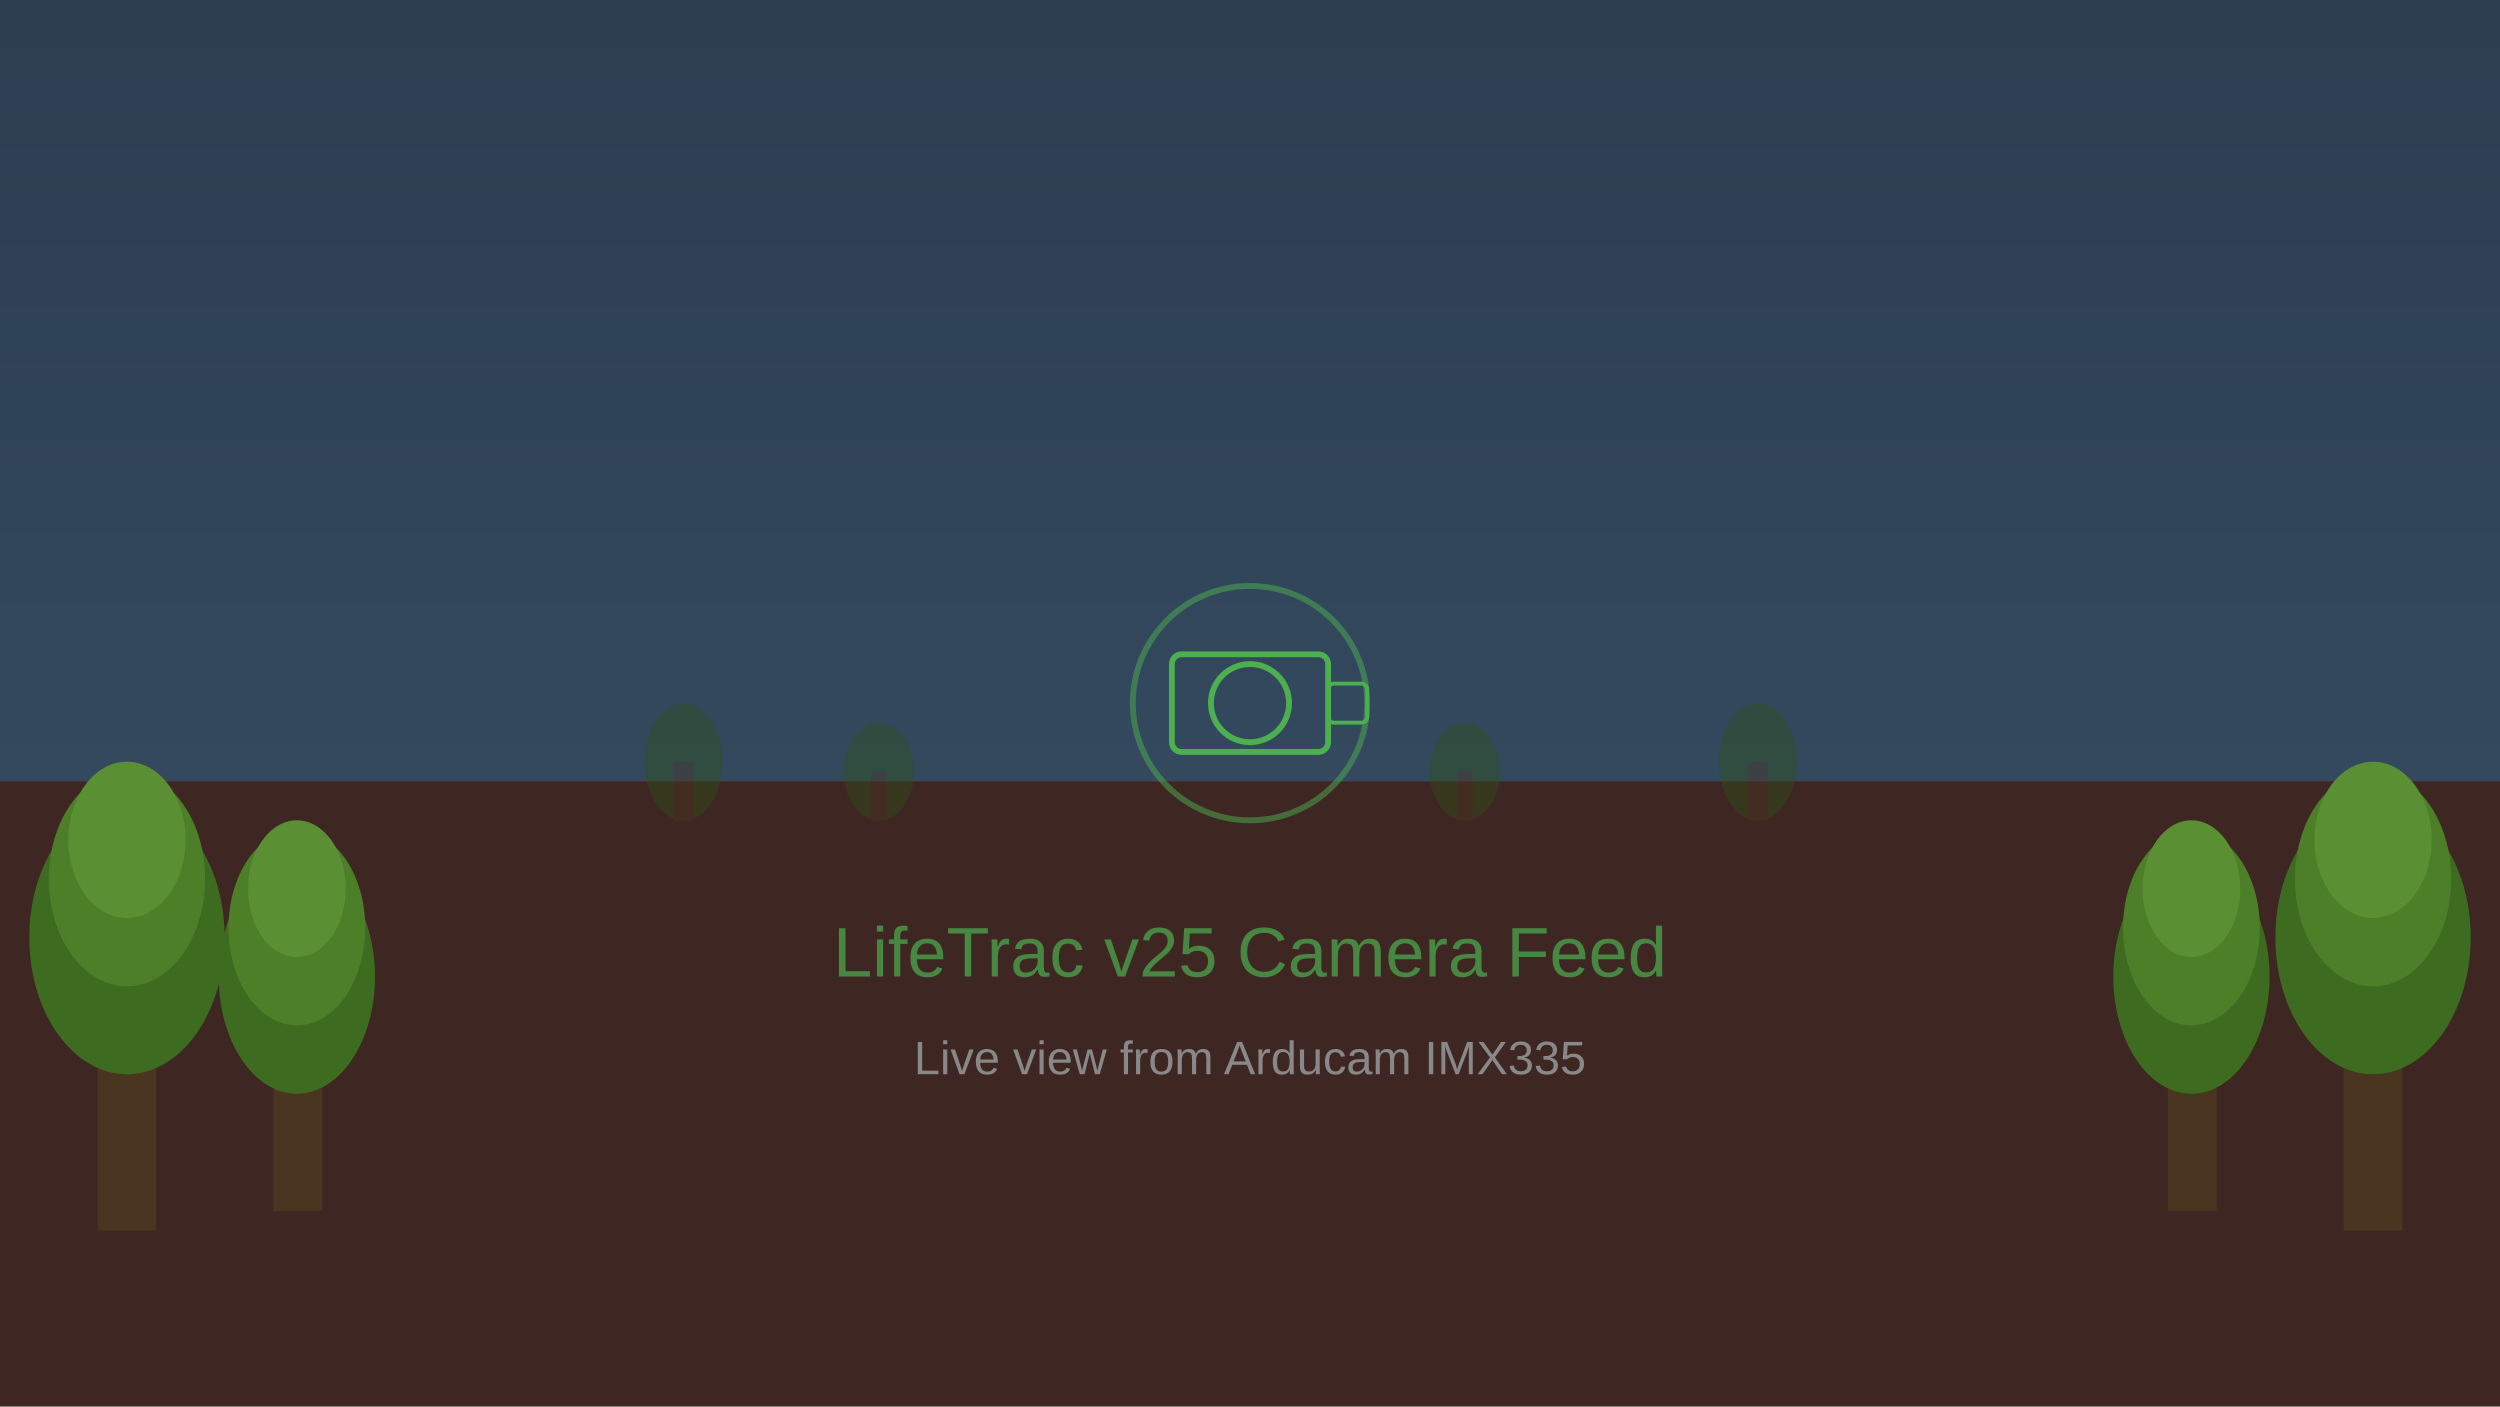
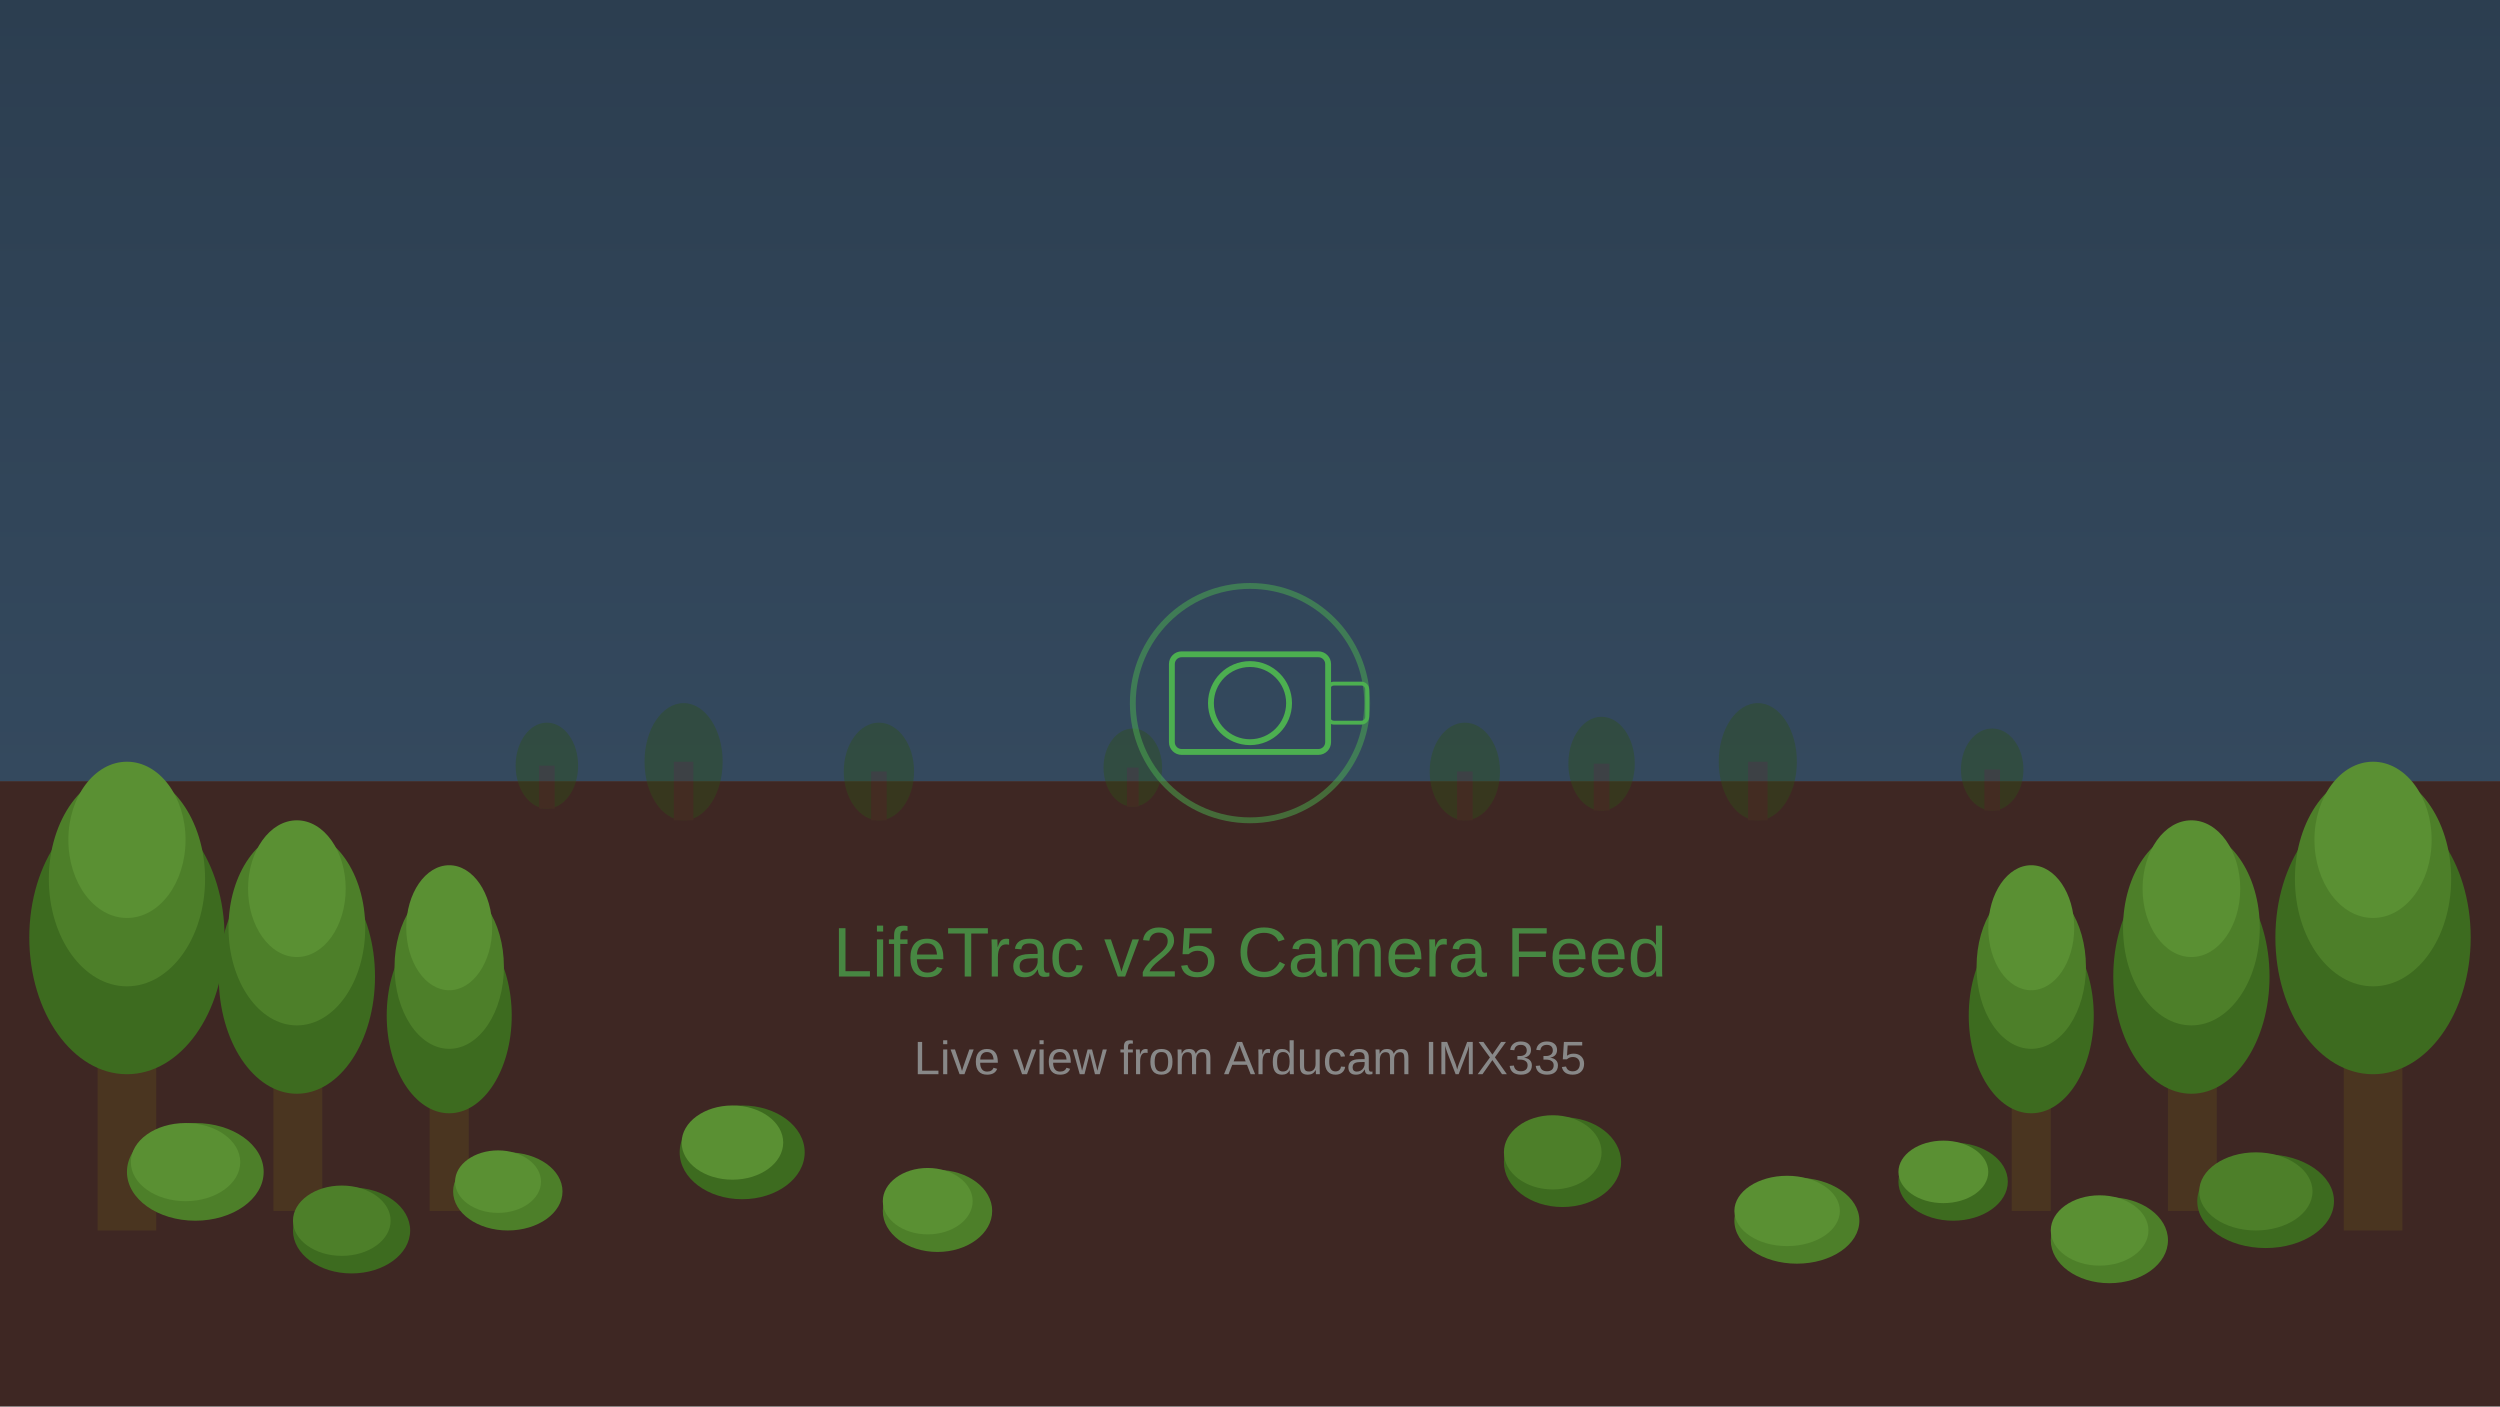
<svg xmlns="http://www.w3.org/2000/svg" width="1280" height="720">
  <rect width="1280" height="720" fill="#1a1a1a" />
  <defs>
    <pattern id="grid" width="80" height="80" patternUnits="userSpaceOnUse">
      <rect width="80" height="80" fill="none" stroke="#333" stroke-width="1" />
    </pattern>
  </defs>
  <rect width="1280" height="720" fill="url(#grid)" />
  <line x1="0" y1="400" x2="1280" y2="400" stroke="#555" stroke-width="2" />
  <defs>
    <linearGradient id="sky" x1="0%" y1="0%" x2="0%" y2="100%">
      <stop offset="0%" style="stop-color:#2c3e50;stop-opacity:1" />
      <stop offset="100%" style="stop-color:#34495e;stop-opacity:1" />
    </linearGradient>
  </defs>
  <rect width="1280" height="400" fill="url(#sky)" />
  <rect y="400" width="1280" height="320" fill="#3e2723" />
  <g opacity="0.4">
    <ellipse cx="350" cy="390" rx="20" ry="30" fill="#2d5016" />
    <rect x="345" y="390" width="10" height="30" fill="#4a3520" />
    <ellipse cx="450" cy="395" rx="18" ry="25" fill="#2d5016" />
    <rect x="446" y="395" width="8" height="25" fill="#4a3520" />
    <ellipse cx="750" cy="395" rx="18" ry="25" fill="#2d5016" />
    <rect x="746" y="395" width="8" height="25" fill="#4a3520" />
    <ellipse cx="900" cy="390" rx="20" ry="30" fill="#2d5016" />
    <rect x="895" y="390" width="10" height="30" fill="#4a3520" />
+     <ellipse cx="280" cy="392" rx="16" ry="22" fill="#2d5016" />
+     <rect x="276" y="392" width="8" height="22" fill="#4a3520" />
+     <ellipse cx="580" cy="393" rx="15" ry="20" fill="#2d5016" />
+     <rect x="577" y="393" width="6" height="20" fill="#4a3520" />
+     <ellipse cx="820" cy="391" rx="17" ry="24" fill="#2d5016" />
+     <rect x="816" y="391" width="8" height="24" fill="#4a3520" />
+     <ellipse cx="1020" cy="394" rx="16" ry="21" fill="#2d5016" />
+     <rect x="1016" y="394" width="8" height="21" fill="#4a3520" />
  </g>
  <g>
    <rect x="50" y="480" width="30" height="150" fill="#4a3520" />
    <ellipse cx="65" cy="480" rx="50" ry="70" fill="#3d6b1f" />
    <ellipse cx="65" cy="450" rx="40" ry="55" fill="#4d7f29" />
    <ellipse cx="65" cy="430" rx="30" ry="40" fill="#5a9033" />
    <rect x="140" y="500" width="25" height="120" fill="#4a3520" />
    <ellipse cx="152" cy="500" rx="40" ry="60" fill="#3d6b1f" />
    <ellipse cx="152" cy="475" rx="35" ry="50" fill="#4d7f29" />
    <ellipse cx="152" cy="455" rx="25" ry="35" fill="#5a9033" />
+     <rect x="220" y="520" width="20" height="100" fill="#4a3520" />
+     <ellipse cx="230" cy="520" rx="32" ry="50" fill="#3d6b1f" />
+     <ellipse cx="230" cy="495" rx="28" ry="42" fill="#4d7f29" />
+     <ellipse cx="230" cy="475" rx="22" ry="32" fill="#5a9033" />
  </g>
  <g>
    <rect x="1110" y="500" width="25" height="120" fill="#4a3520" />
    <ellipse cx="1122" cy="500" rx="40" ry="60" fill="#3d6b1f" />
    <ellipse cx="1122" cy="475" rx="35" ry="50" fill="#4d7f29" />
    <ellipse cx="1122" cy="455" rx="25" ry="35" fill="#5a9033" />
    <rect x="1200" y="480" width="30" height="150" fill="#4a3520" />
    <ellipse cx="1215" cy="480" rx="50" ry="70" fill="#3d6b1f" />
    <ellipse cx="1215" cy="450" rx="40" ry="55" fill="#4d7f29" />
    <ellipse cx="1215" cy="430" rx="30" ry="40" fill="#5a9033" />
+     <rect x="1030" y="520" width="20" height="100" fill="#4a3520" />
+     <ellipse cx="1040" cy="520" rx="32" ry="50" fill="#3d6b1f" />
+     <ellipse cx="1040" cy="495" rx="28" ry="42" fill="#4d7f29" />
+     <ellipse cx="1040" cy="475" rx="22" ry="32" fill="#5a9033" />
+   </g>
+   <g>
+     <ellipse cx="100" cy="600" rx="35" ry="25" fill="#4d7f29" />
+     <ellipse cx="95" cy="595" rx="28" ry="20" fill="#5a9033" />
+     <ellipse cx="180" cy="630" rx="30" ry="22" fill="#3d6b1f" />
+     <ellipse cx="175" cy="625" rx="25" ry="18" fill="#4d7f29" />
+     <ellipse cx="260" cy="610" rx="28" ry="20" fill="#4d7f29" />
+     <ellipse cx="255" cy="605" rx="22" ry="16" fill="#5a9033" />
+     <ellipse cx="380" cy="590" rx="32" ry="24" fill="#3d6b1f" />
+     <ellipse cx="375" cy="585" rx="26" ry="19" fill="#5a9033" />
+     <ellipse cx="480" cy="620" rx="28" ry="21" fill="#4d7f29" />
+     <ellipse cx="475" cy="615" rx="23" ry="17" fill="#5a9033" />
+     <ellipse cx="800" cy="595" rx="30" ry="23" fill="#3d6b1f" />
+     <ellipse cx="795" cy="590" rx="25" ry="19" fill="#4d7f29" />
+     <ellipse cx="920" cy="625" rx="32" ry="22" fill="#4d7f29" />
+     <ellipse cx="915" cy="620" rx="27" ry="18" fill="#5a9033" />
+     <ellipse cx="1000" cy="605" rx="28" ry="20" fill="#3d6b1f" />
+     <ellipse cx="995" cy="600" rx="23" ry="16" fill="#5a9033" />
+     <ellipse cx="1080" cy="635" rx="30" ry="22" fill="#4d7f29" />
+     <ellipse cx="1075" cy="630" rx="25" ry="18" fill="#5a9033" />
+     <ellipse cx="1160" cy="615" rx="35" ry="24" fill="#3d6b1f" />
+     <ellipse cx="1155" cy="610" rx="29" ry="20" fill="#4d7f29" />
  </g>
  <g transform="translate(640, 360)">
    <circle r="60" fill="none" stroke="#4CAF50" stroke-width="3" opacity="0.5" />
    <rect x="-40" y="-25" width="80" height="50" rx="5" fill="none" stroke="#4CAF50" stroke-width="3" />
    <circle cx="0" cy="0" r="20" fill="none" stroke="#4CAF50" stroke-width="3" />
    <rect x="40" y="-10" width="20" height="20" rx="3" fill="none" stroke="#4CAF50" stroke-width="2" />
  </g>
  <text x="640" y="500" font-family="Arial, sans-serif" font-size="36" fill="#4CAF50" text-anchor="middle" opacity="0.7">
    LifeTrac v25 Camera Feed
  </text>
  <text x="640" y="550" font-family="Arial, sans-serif" font-size="24" fill="#888" text-anchor="middle">
    Live view from Arducam IMX335
  </text>
</svg>
